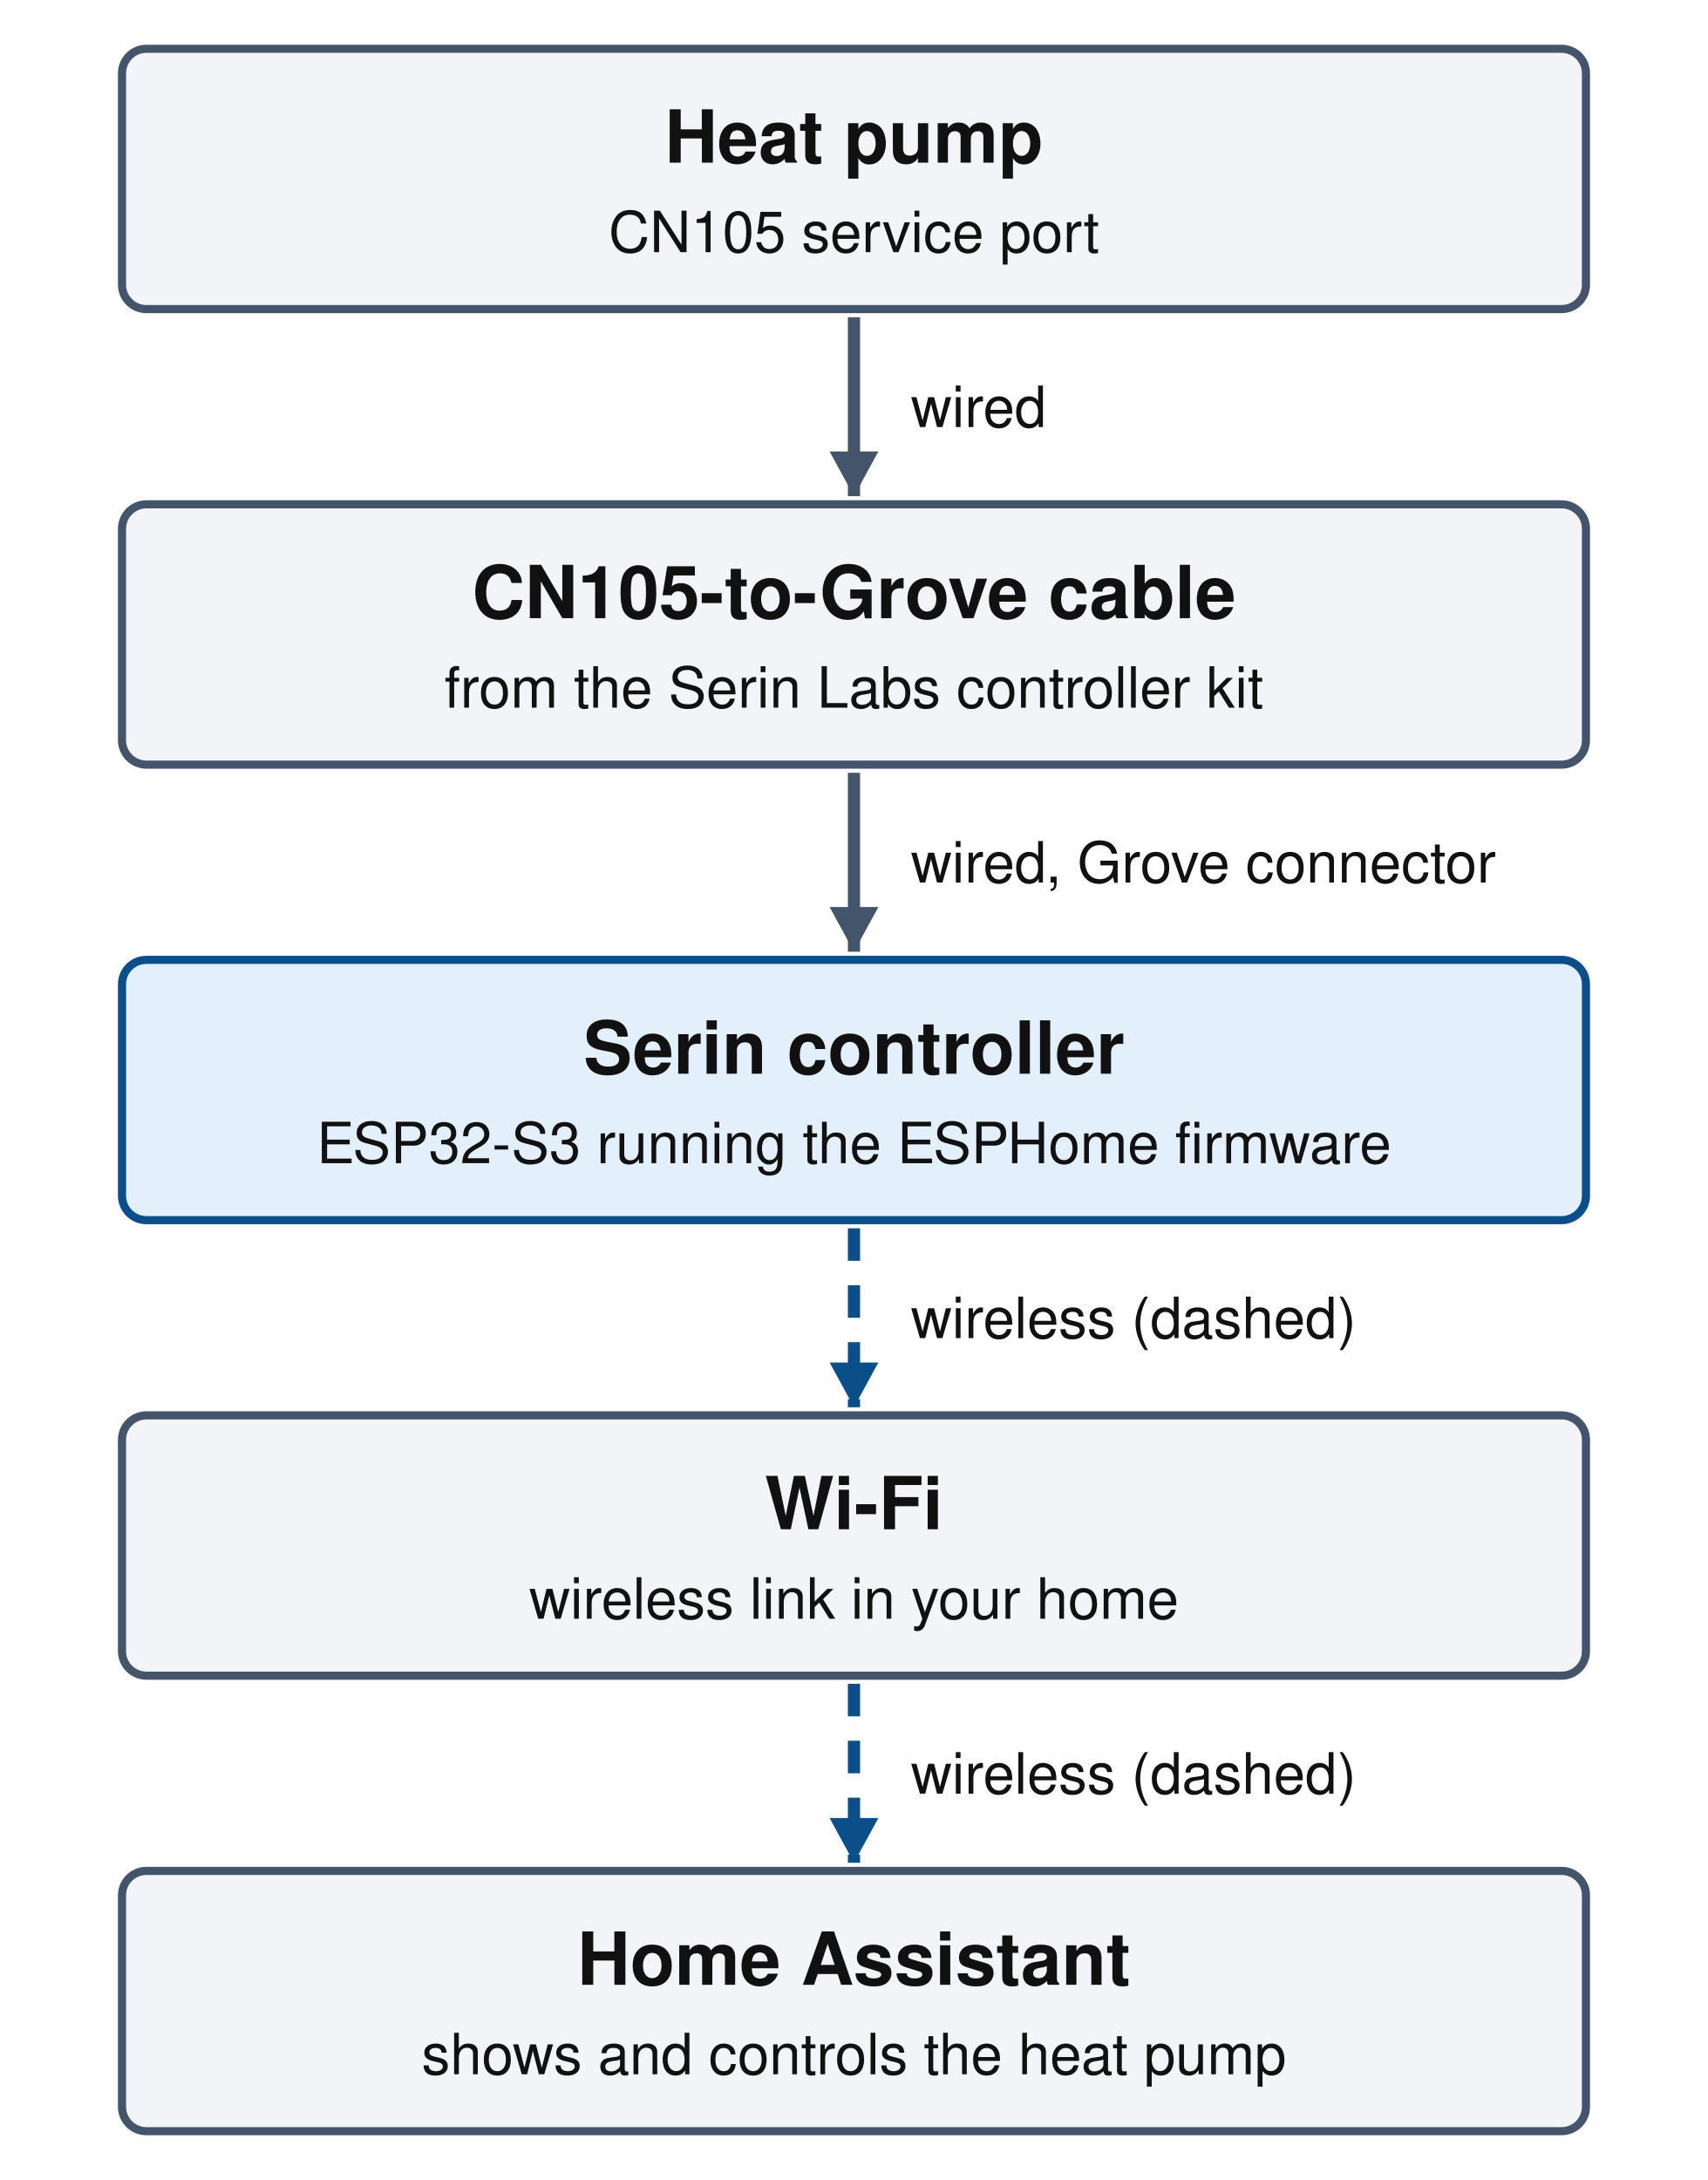
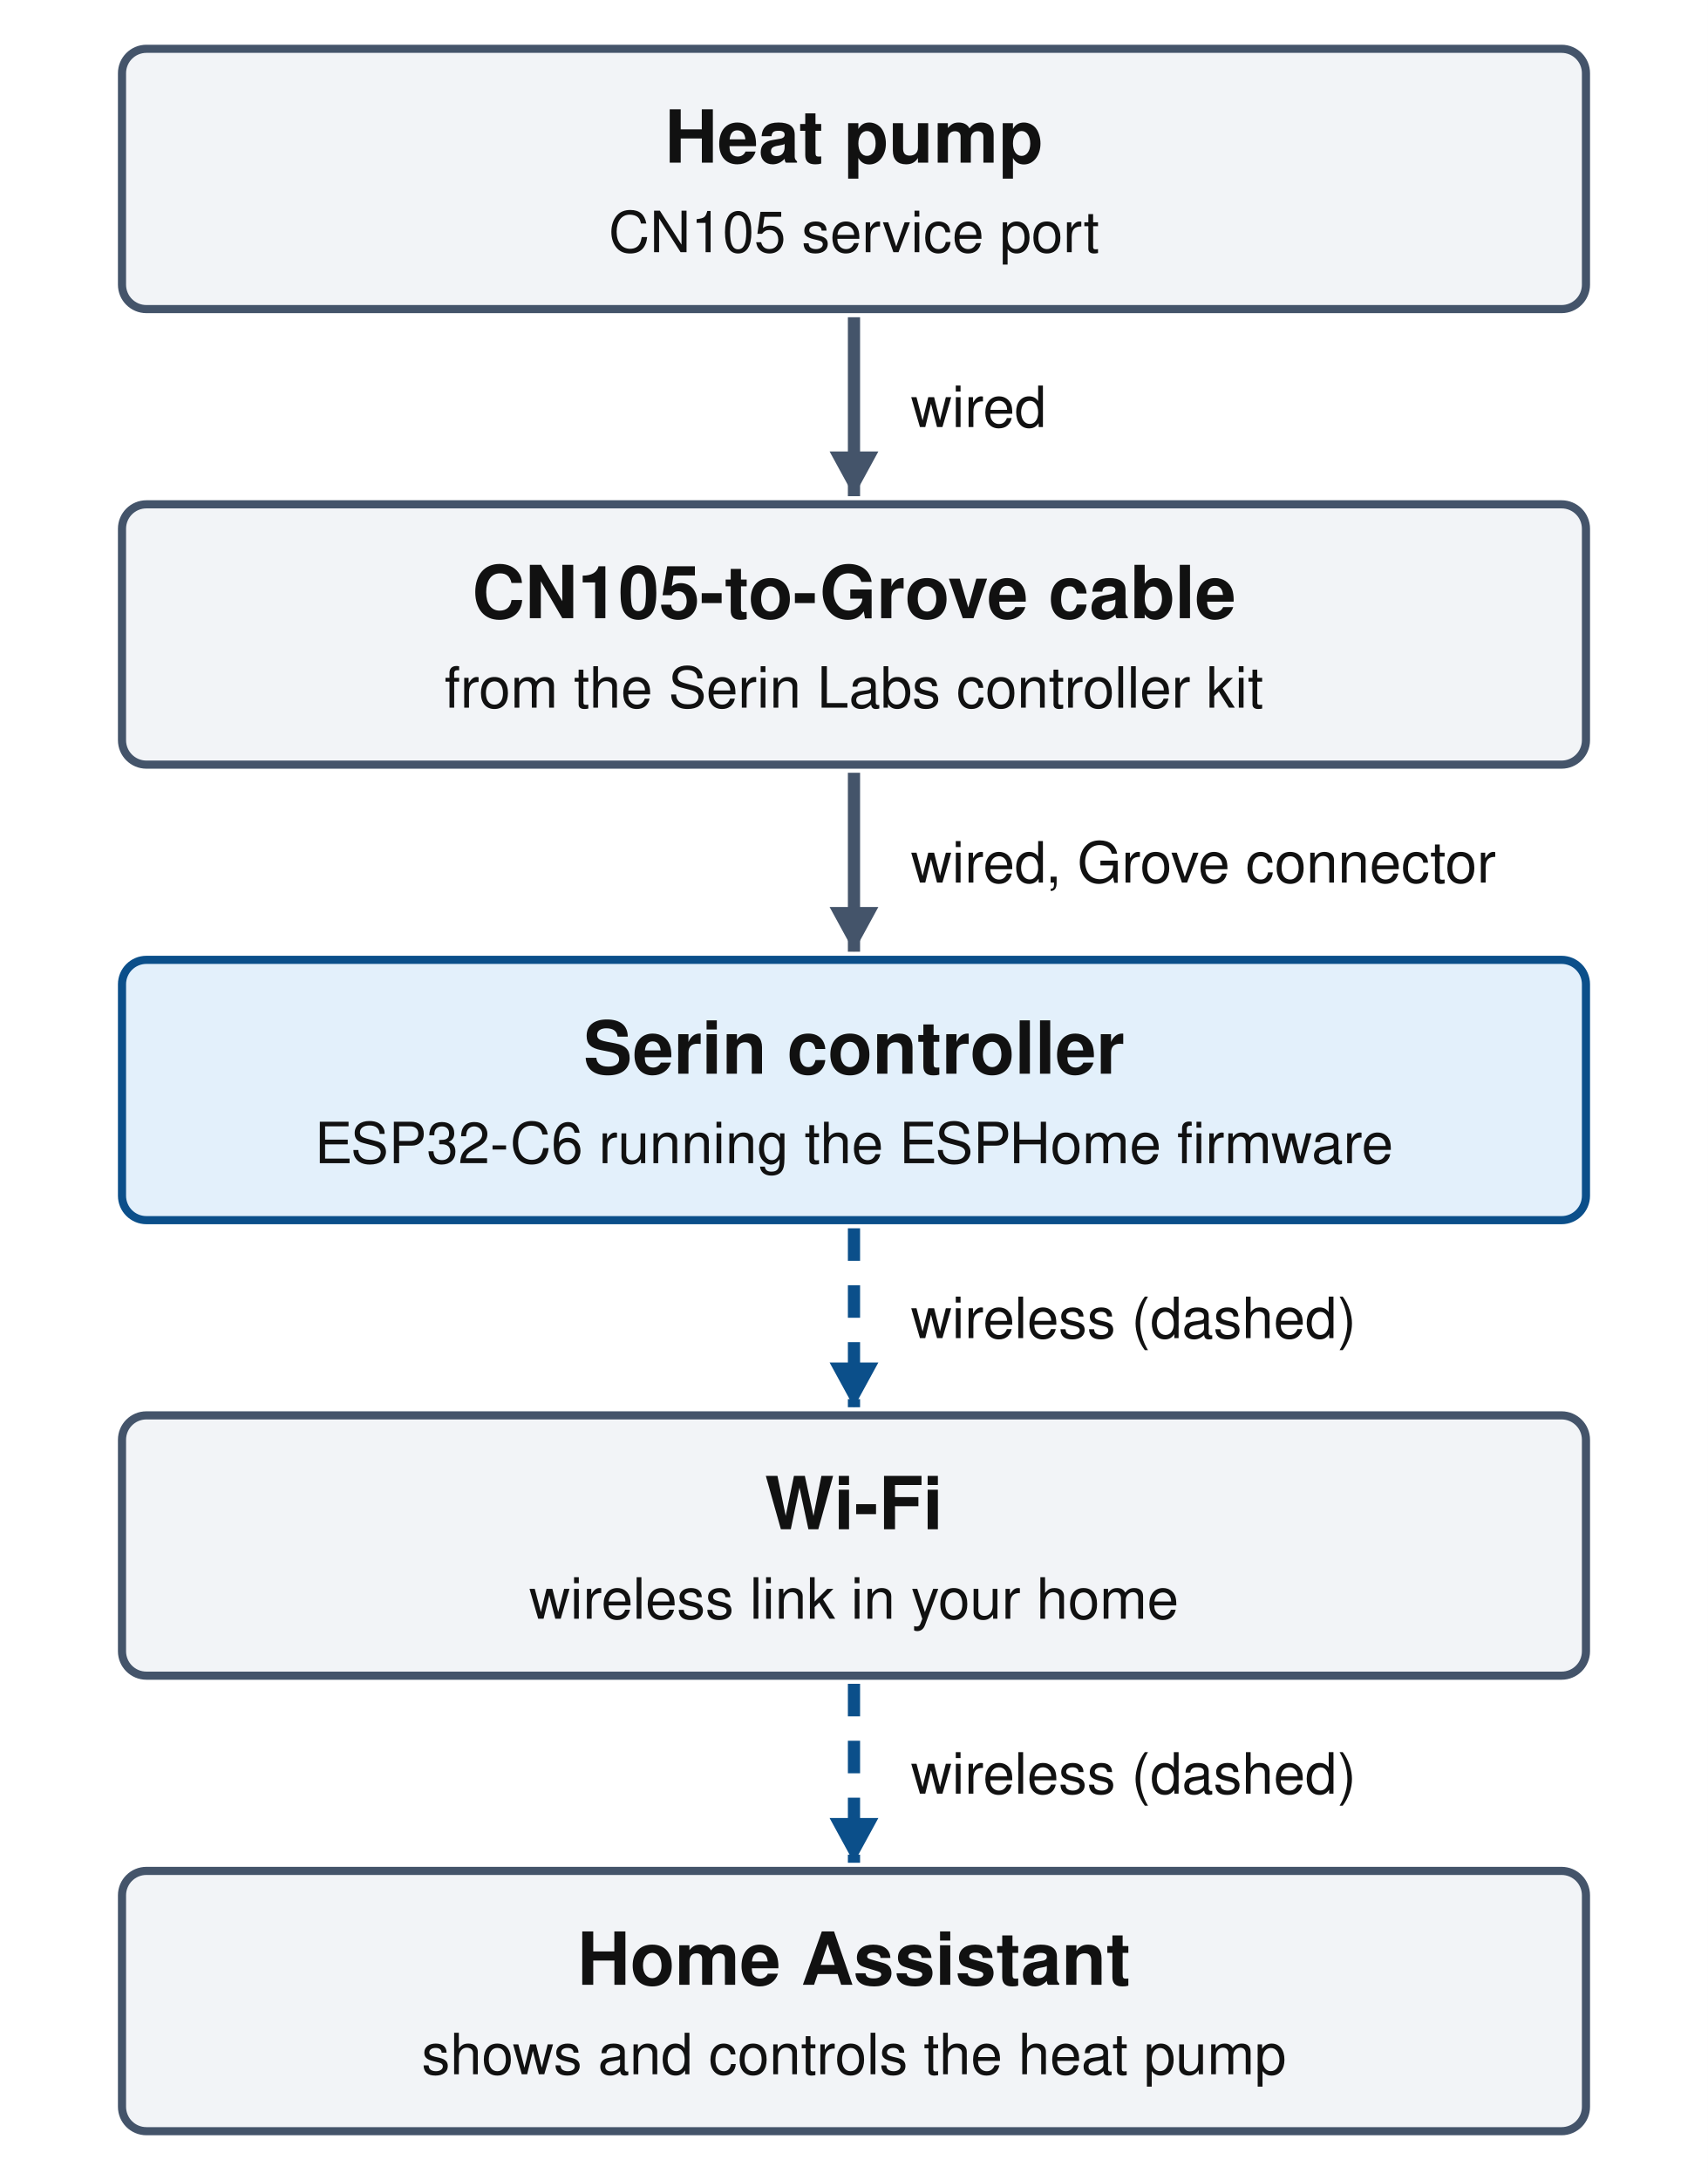
<svg xmlns="http://www.w3.org/2000/svg" viewBox="0 0 420 536" width="100%" role="img" aria-labelledby="t d" font-family="Helvetica, Arial, sans-serif">
  <rect x="0" y="0" width="420" height="536" fill="#ffffff" />
  <rect x="30" y="12" width="360" height="64" rx="6" fill="#f2f4f7" stroke="#44546a" stroke-width="2" />
  <text x="210" y="40" font-size="18" text-anchor="middle" font-weight="bold" fill="#111111">Heat pump</text>
  <text x="210" y="62" font-size="14" text-anchor="middle" font-weight="normal" fill="#111111">CN105 service port</text>
  <path d="M210 78 L210 122" fill="none" stroke="#44546a" stroke-width="3" />
  <polygon points="210,122 204.0,111 216.0,111" fill="#44546a" />
  <text x="224" y="105" font-size="14" text-anchor="start" font-weight="normal" fill="#111111">wired</text>
  <rect x="30" y="124" width="360" height="64" rx="6" fill="#f2f4f7" stroke="#44546a" stroke-width="2" />
  <text x="210" y="152" font-size="18" text-anchor="middle" font-weight="bold" fill="#111111">CN105-to-Grove cable</text>
  <text x="210" y="174" font-size="14" text-anchor="middle" font-weight="normal" fill="#111111">from the Serin Labs controller kit</text>
  <path d="M210 190 L210 234" fill="none" stroke="#44546a" stroke-width="3" />
  <polygon points="210,234 204.0,223 216.0,223" fill="#44546a" />
  <text x="224" y="217" font-size="14" text-anchor="start" font-weight="normal" fill="#111111">wired, Grove connector</text>
  <rect x="30" y="236" width="360" height="64" rx="6" fill="#e3f0fb" stroke="#0b4f8a" stroke-width="2" />
  <text x="210" y="264" font-size="18" text-anchor="middle" font-weight="bold" fill="#111111">Serin controller</text>
-   <text x="210" y="286" font-size="14" text-anchor="middle" font-weight="normal" fill="#111111">ESP32-S3 running the ESPHome firmware</text>
+   <text x="210" y="286" font-size="14" text-anchor="middle" font-weight="normal" fill="#111111">ESP32-C6 running the ESPHome firmware</text>
  <path d="M210 302 L210 346" fill="none" stroke="#0b4f8a" stroke-width="3" stroke-dasharray="8 6" />
  <polygon points="210,346 204.0,335 216.0,335" fill="#0b4f8a" />
  <text x="224" y="329" font-size="14" text-anchor="start" font-weight="normal" fill="#111111">wireless (dashed)</text>
  <rect x="30" y="348" width="360" height="64" rx="6" fill="#f2f4f7" stroke="#44546a" stroke-width="2" />
  <text x="210" y="376" font-size="18" text-anchor="middle" font-weight="bold" fill="#111111">Wi-Fi</text>
  <text x="210" y="398" font-size="14" text-anchor="middle" font-weight="normal" fill="#111111">wireless link in your home</text>
  <path d="M210 414 L210 458" fill="none" stroke="#0b4f8a" stroke-width="3" stroke-dasharray="8 6" />
  <polygon points="210,458 204.0,447 216.0,447" fill="#0b4f8a" />
  <text x="224" y="441" font-size="14" text-anchor="start" font-weight="normal" fill="#111111">wireless (dashed)</text>
  <rect x="30" y="460" width="360" height="64" rx="6" fill="#f2f4f7" stroke="#44546a" stroke-width="2" />
  <text x="210" y="488" font-size="18" text-anchor="middle" font-weight="bold" fill="#111111">Home Assistant</text>
  <text x="210" y="510" font-size="14" text-anchor="middle" font-weight="normal" fill="#111111">shows and controls the heat pump</text>
</svg>
